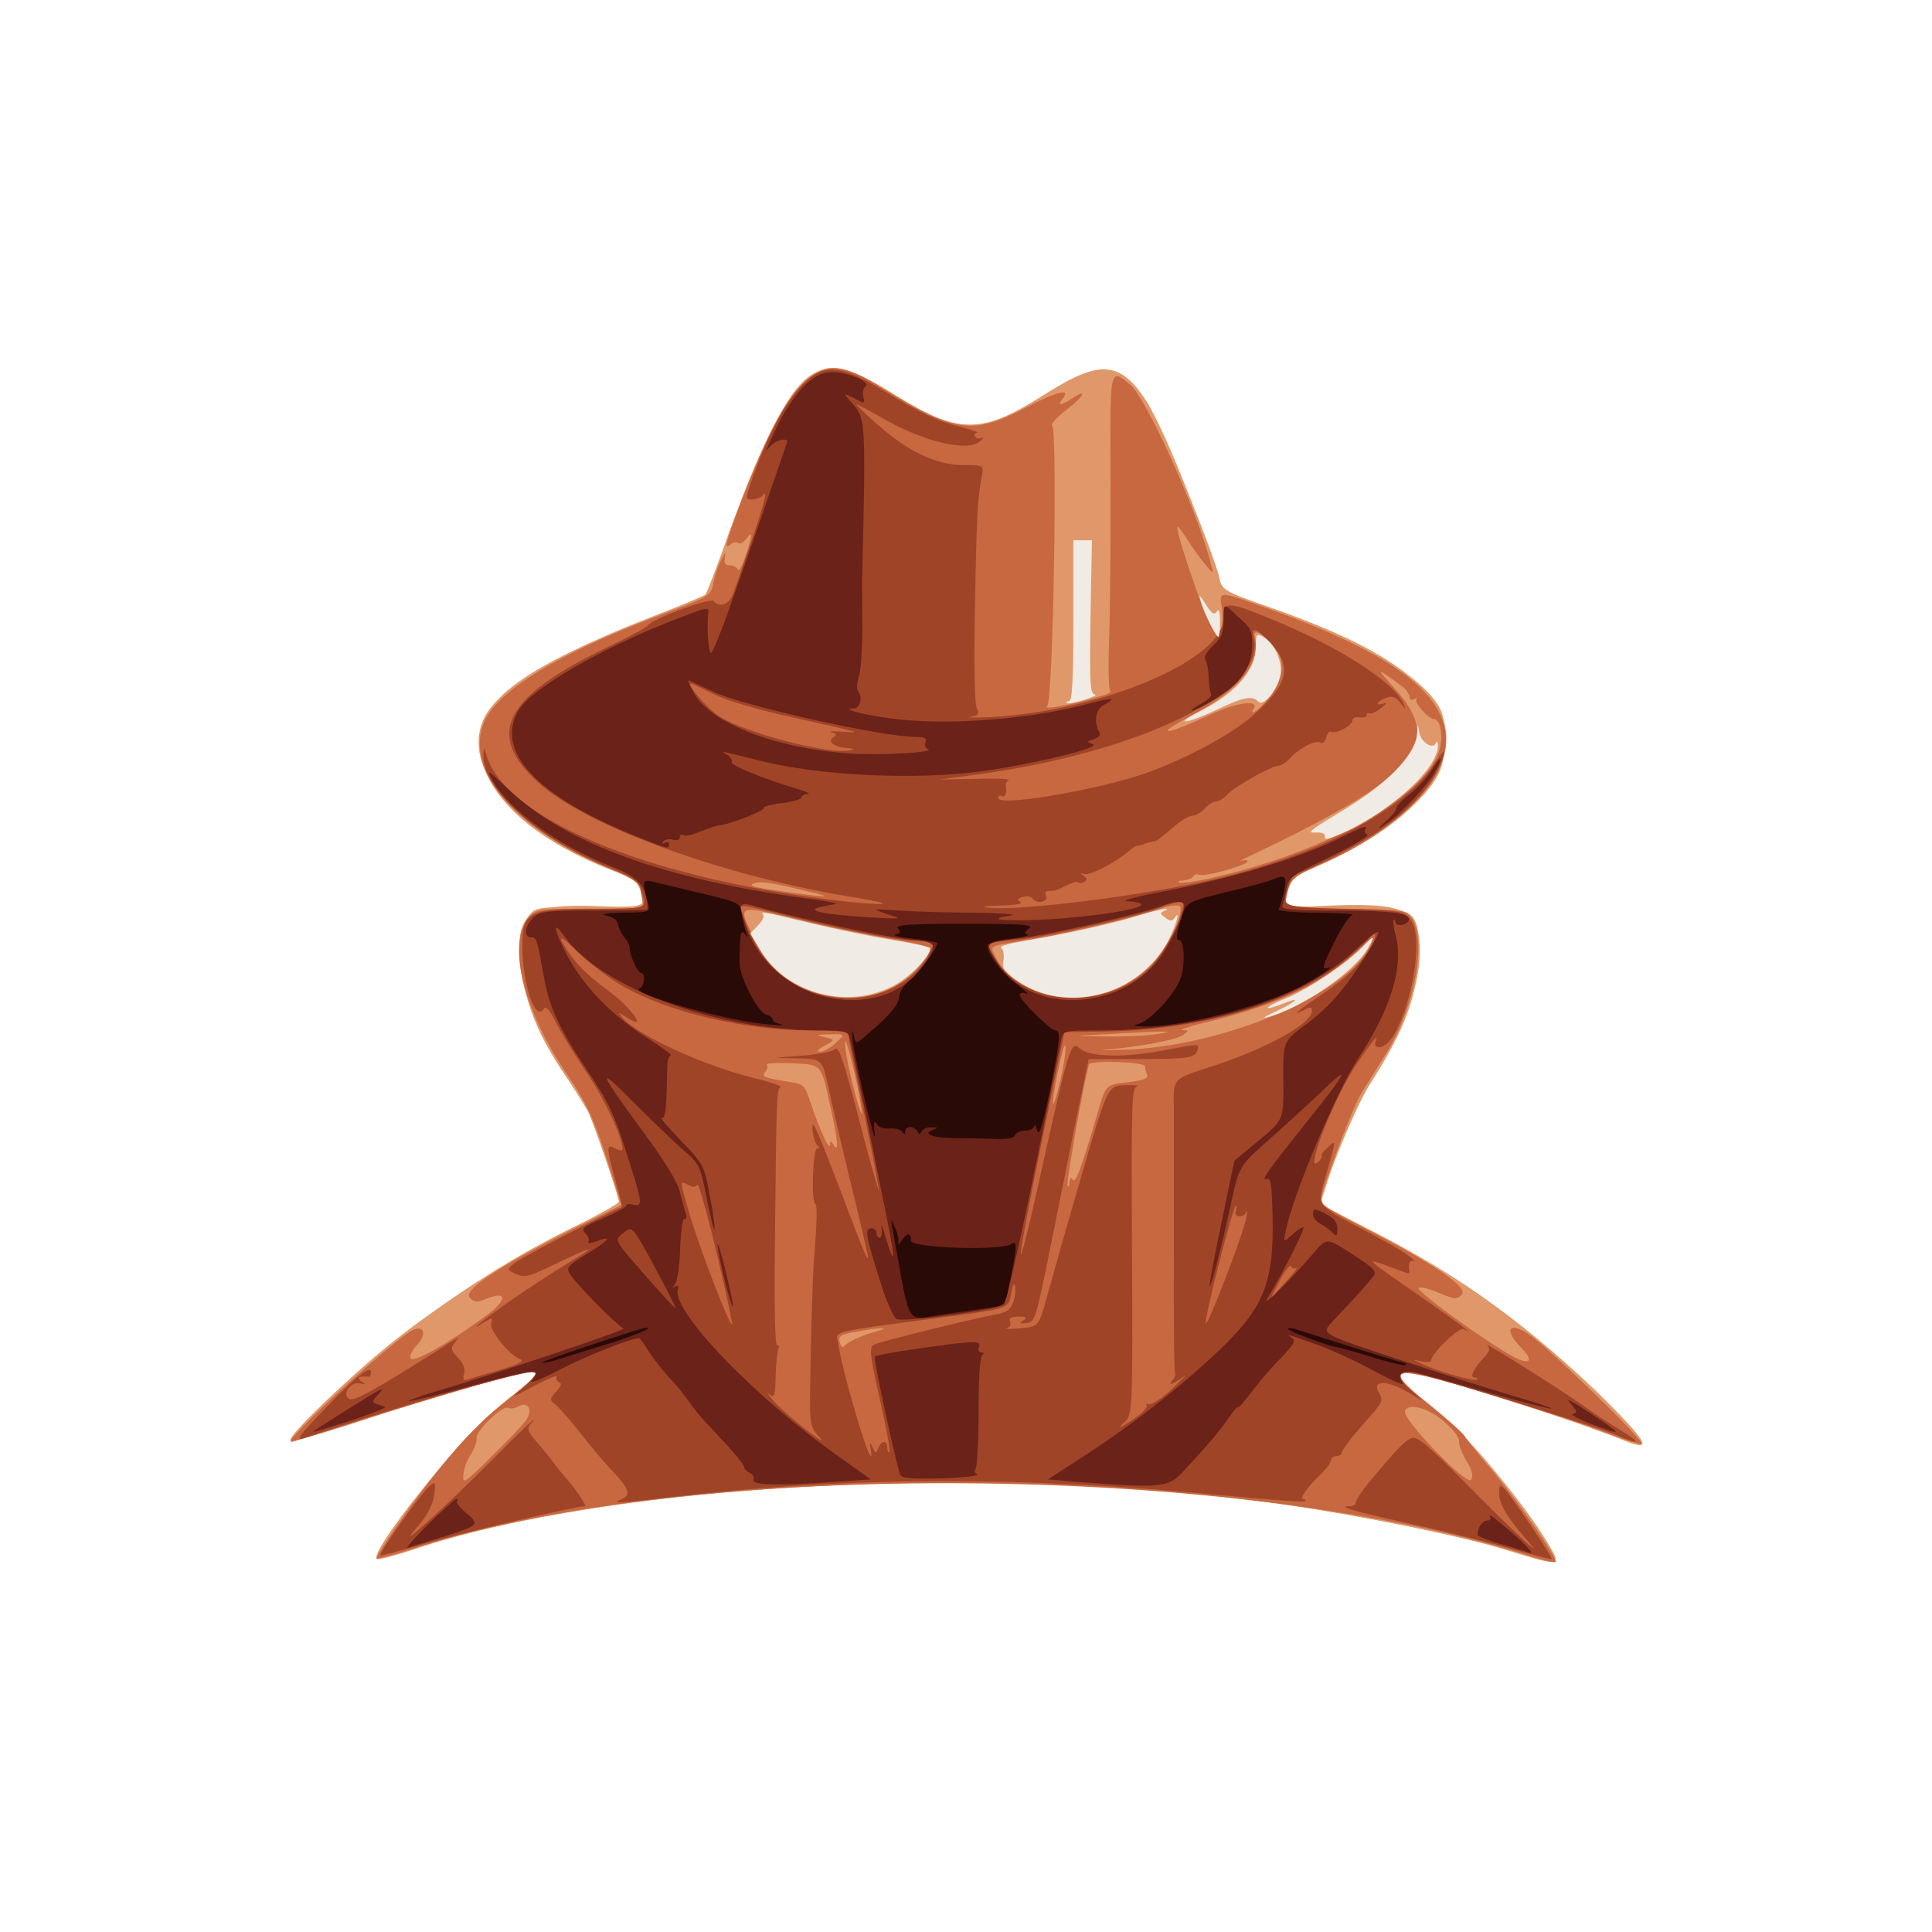
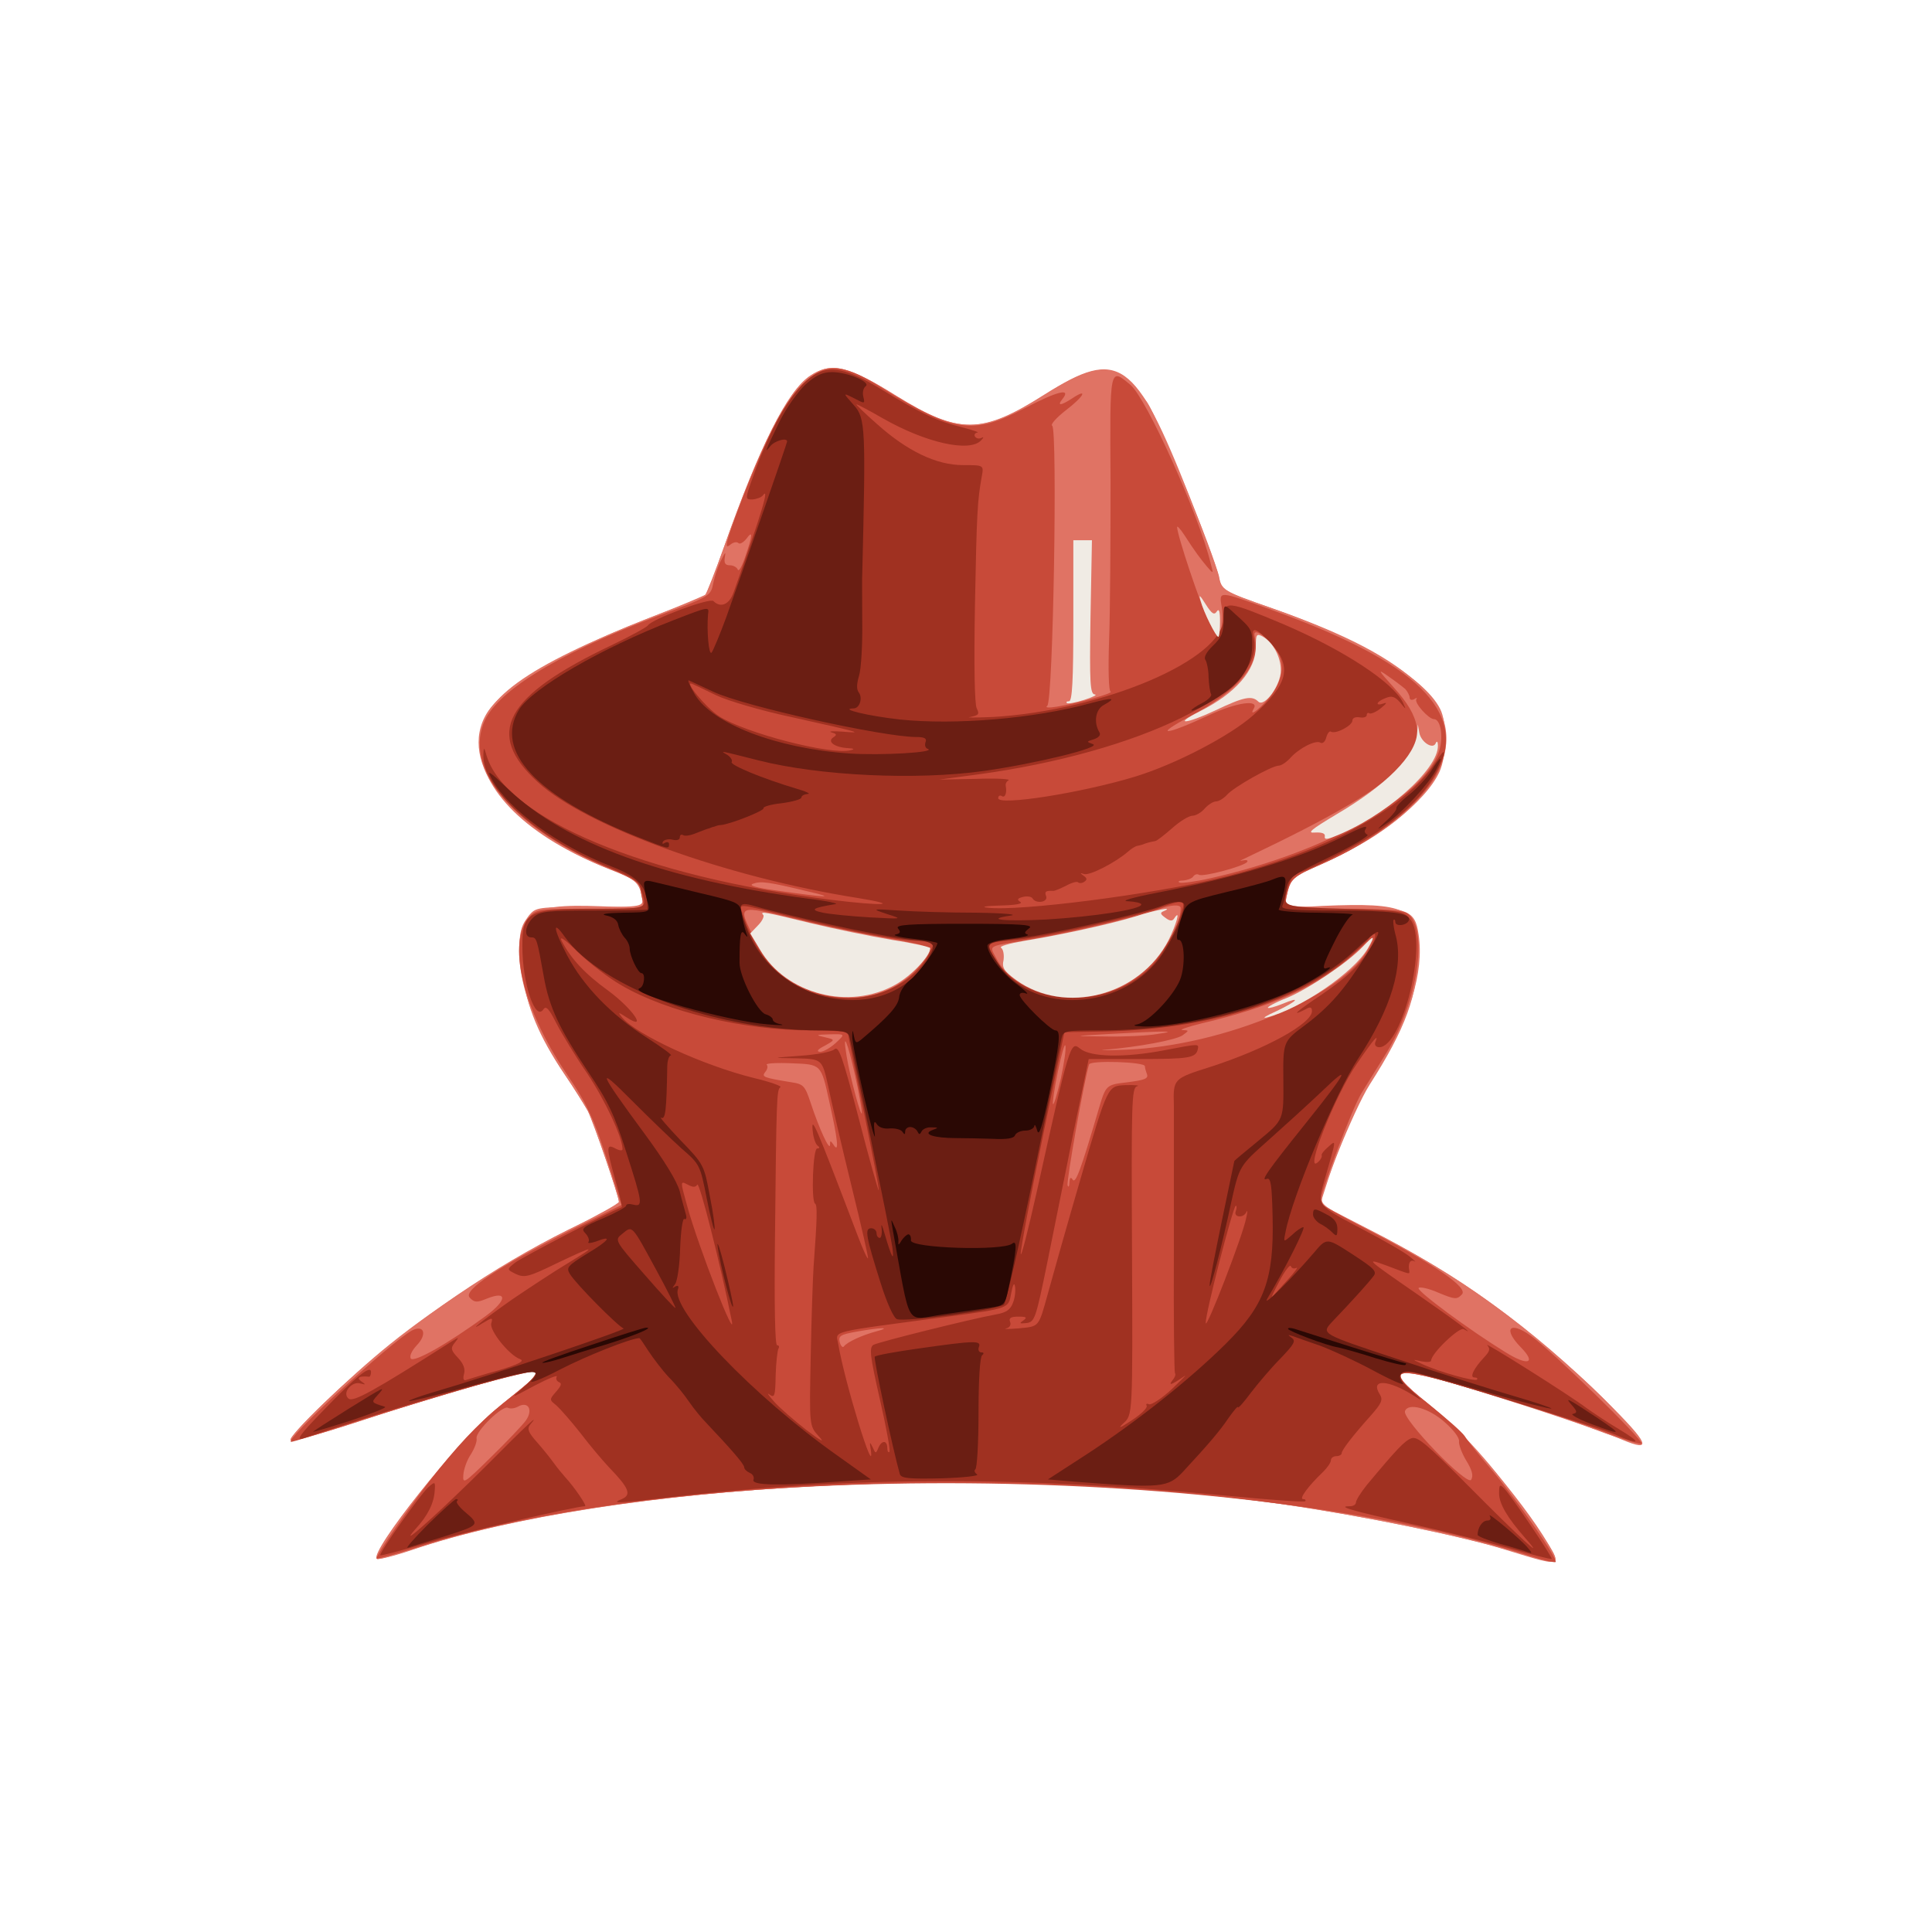
<svg xmlns="http://www.w3.org/2000/svg" viewBox="0 0 540 540" width="1080" height="1080">
-   <g fill="#E0986A" transform="translate(0,540)scale(.1,-.1)">
+   <g fill="#E07364" transform="translate(0,540)scale(.1,-.1)">
    <path d="M2265,4350 c-64,-42,-142,-198,-241,-478,-25,-70,-48,-130,-52,-134,-4,-3,-72,-32,-152,-63,-355,-140,-480,-231,-480,-349,1,-135,135,-266,365,-356,71,-27,81,-36,89,-75,6,-30,6,-30,-145,-30,-146,0,-151,-1,-170,-23,-61,-77,-19,-269,98,-443,28,-41,57,-88,66,-104,16,-31,87,-239,87,-254,0,-5,-64,-40,-142,-79,-155,-77,-363,-210,-498,-319,-112,-90,-287,-259,-278,-268,4,-4,83,17,175,47,245,81,501,153,510,144,8,-8,3,-13,-112,-106,-103,-84,-352,-396,-332,-417,4,-3,49,8,99,25,551,188,1623,244,2438,127,225,-33,491,-87,616,-126,177,-54,174,-59,67,93,-99,141,-188,241,-286,318,-124,99,-95,106,136,35,162,-50,354,-114,411,-139,86,-36,76,-12,-46,109,-209,206,-408,350,-666,481,-68,35,-126,65,-129,67,-11,12,91,266,135,335,101,158,135,250,136,375,1,118,-35,135,-266,125,-109,-6,-109,-6,-102,26,10,50,16,55,98,91,154,67,290,173,329,257,21,45,22,139,2,177,-44,87,-229,197,-470,281,-137,48,-141,50,-148,90,-4,16,-40,116,-82,222,-152,385,-197,417,-404,286,-177,-112,-240,-113,-415,-5,-136,85,-182,96,-241,57zm183,-1601 c11,-98,-188,-122,-238,-29,-13,24,-13,77,0,85,6,4,8,10,6,14,-3,4,48,-5,112,-19,108,-25,117,-29,120,-51zm732,51 c35,-85,-28,-145,-151,-141,-49,1,-99,47,-99,90,0,25,4,31,23,32,12,0,63,11,112,24,50,12,93,23,96,24,4,0,12,-12,19,-29z" />
  </g>
-   <g fill="#E0986A" transform="translate(0,540)scale(.1,-.1)">
+   <g fill="#E07364" transform="translate(0,540)scale(.1,-.1)">
    <path d="M2265,4350 c-64,-42,-142,-198,-241,-478,-25,-70,-49,-131,-53,-135,-4,-4,-61,-28,-127,-53,-253,-95,-435,-199,-483,-277,-84,-137,66,-328,344,-437,72,-28,81,-36,90,-76,6,-32,6,-32,-117,-27,-211,8,-243,-19,-219,-184,14,-99,47,-179,118,-284,28,-41,57,-88,66,-104,16,-32,87,-239,87,-255,0,-5,-46,-31,-102,-58,-210,-99,-420,-238,-613,-404,-115,-100,-210,-196,-201,-205,3,-3,81,19,173,49,245,81,501,153,510,144,8,-8,3,-13,-112,-106,-101,-83,-351,-397,-331,-417,2,-3,47,9,98,26,569,188,1623,243,2438,126,230,-34,494,-88,637,-131,125,-38,131,-38,113,-2,-61,116,-238,327,-353,418,-124,99,-95,106,136,35,210,-65,254,-80,361,-120,54,-20,100,-34,103,-31,9,9,-84,112,-176,194,-211,189,-358,290,-589,407,-120,60,-132,69,-126,88,44,142,93,257,149,347,95,151,136,283,120,388,-10,70,-30,77,-217,77,-158,0,-158,0,-152,30,9,41,22,65,37,65,7,0,57,22,112,49,283,140,376,333,228,472,-86,81,-207,145,-418,219,-138,48,-141,50,-149,90,-12,61,-167,437,-200,486,-79,116,-132,119,-296,15,-165,-105,-231,-105,-404,2,-136,85,-182,96,-241,57zm1315,-814 c0,-41,-9,-53,-34,-49,-13,3,-33,0,-44,-6,-30,-16,-36,2,-12,41,11,18,20,51,20,73,1,40,1,40,35,3,20,-22,35,-48,35,-62zm300,-331 c-11,-13,-10,-14,4,-9,9,3,16,1,16,-5,0,-9,5,-9,20,-1,38,20,20,3,-42,-41,-35,-24,-57,-35,-49,-26,9,12,10,17,2,17,-7,0,-9,5,-5,12,5,8,2,9,-12,4,-22,-9,-19,-5,31,33,46,34,53,37,35,16zm-1385,-436 c11,0,15,-3,8,-5,-7,-3,-9,-12,-6,-20,20,-53,-80,-124,-177,-124,-40,0,-122,44,-160,86,-19,21,-25,30,-12,20,22,-19,22,-19,22,32,0,28,5,54,10,57,6,4,8,10,6,14,-3,4,61,-8,142,-26,81,-18,156,-33,167,-34zm701,62 c-4,-5,-1,-11,5,-13,6,-2,14,-19,18,-38,4,-20,13,-34,20,-32,7,1,10,-2,6,-8,-3,-6,-11,-8,-16,-5,-5,3,-6,0,-3,-8,11,-31,-122,-106,-187,-107,-77,0,-149,53,-149,111,0,15,-5,29,-12,31,-7,3,37,14,97,26,61,13,133,29,160,36,62,18,68,18,61,7zm-102,-423 c-2,-36,-14,-57,-29,-51,-9,3,-17,-5,-21,-22,-12,-49,-16,-17,-4,39,10,48,15,56,34,56,16,0,21,-5,20,-22zm-1775,-704 c-20,-25,-67,-46,-74,-33,-11,17,26,49,58,49,26,0,28,-2,16,-16zm2837,-16 c1,-27,1,-27,-28,-7,-31,23,-28,42,5,37,16,-2,22,-10,23,-30z" />
  </g>
-   <g fill="#C86840" transform="translate(0,540)scale(.1,-.1)">
+   <g fill="#C84A39" transform="translate(0,540)scale(.1,-.1)">
    <path d="M2248,4331 c-51,-47,-103,-145,-173,-324,-48,-127,-53,-146,-32,-128,8,6,17,7,21,3,4,-4,14,2,22,12,19,26,18,11,-3,-50,-9,-27,-18,-43,-21,-36,-2,6,-12,12,-22,12,-13,0,-17,6,-14,23,3,16,1,14,-10,-8,-9,-16,-18,-45,-22,-63,-8,-39,-5,-37,-164,-97,-277,-105,-446,-210,-479,-298,-51,-135,93,-298,360,-408,51,-21,79,-38,79,-48,0,-9,3,-26,6,-38,6,-23,6,-23,-144,-23,-140,0,-153,-1,-171,-21,-65,-70,-22,-255,101,-438,60,-88,79,-129,122,-265l33,-104,-141,-70 c-207,-105,-303,-169,-283,-189,13,-14,20,-14,47,-3,59,24,58,-4,-2,-48,-105,-77,-202,-132,-210,-119,-4,7,3,22,17,37,30,31,20,59,-14,41,-59,-32,-362,-311,-337,-311,5,0,70,20,145,44,171,56,509,156,527,156,27,0,13,-19,-51,-69,-83,-65,-135,-117,-211,-211,-67,-83,-177,-241,-171,-246,2,-2,53,12,113,31,776,249,2295,237,3113,-25,35,-11,66,-18,69,-16,7,8,-102,165,-174,252,-37,43,-73,88,-80,100,-8,12,-53,51,-100,89,-140,111,-110,114,200,19,115,-36,249,-80,299,-100,49,-19,92,-32,95,-29,8,8,-254,263,-310,302,-59,42,-78,19,-27,-33,44,-45,20,-53,-44,-13,-99,61,-247,170,-242,179,3,4,28,-1,55,-13,46,-19,52,-20,66,-5,19,19,-76,84,-273,186,-68,35,-123,66,-123,70,0,28,88,261,115,306,19,31,51,82,70,113,88,142,118,347,59,390,-13,9,-65,13,-182,13,-164,0,-164,0,-157,33,11,51,17,56,99,92,150,65,282,170,325,258,82,169,-58,305,-461,451,-155,56,-151,56,-143,8,3,-21,2,-49,-3,-62,-9,-24,-10,-23,-34,25,-23,45,-88,240,-88,262,0,4,9,-5,20,-22,31,-48,44,-65,63,-88,19,-22,19,-22,11,8,-33,137,-179,460,-224,499,-59,49,-58,54,-56,-271,0,-164,-1,-362,-4,-441,-3,-85,-1,-143,4,-145,12,-4,-93,-33,-149,-42,-24,-4,-35,-3,-28,2,17,12,29,773,14,783,-6,3,12,23,39,44,51,39,62,63,16,32,-31,-20,-42,-21,-27,-2,27,33,-13,23,-105,-25,-145,-76,-198,-68,-402,59,-107,66,-154,69,-214,13zm1316,-744 c27,-36,24,-79,-8,-126,-23,-33,-69,-71,-52,-42,17,27,-48,18,-125,-18,-122,-57,-159,-60,-54,-4,140,74,201,150,182,224,-7,26,27,6,57,-34zm364,-113 c6,-7,12,-18,12,-24,0,-6,6,-8,13,-4,6,4,9,4,6,0,-8,-9,34,-56,49,-56,16,0,25,-37,18,-75,-25,-131,-311,-296,-644,-370,-39,-9,-78,-14,-85,-12,-6,3,-2,6,10,6,12,1,25,6,28,11,4,6,11,8,16,5,11,-7,127,24,135,36,3,5,-3,6,-13,4,-10,-3,-7,0,7,6,482,229,560,318,417,476,-46,51,-48,55,-17,33,19,-13,41,-30,48,-36zm-1668,-566 c78,-18,56,-18,-90,3,-58,8,-79,14,-65,19,22,8,43,5,155,-22zm1040,-46 c0,-66,-84,-179,-163,-218,-124,-64,-300,-25,-352,77,-20,38,-29,33,95,53,105,17,315,67,361,85,30,12,59,14,59,3zm-1066,-33 c71,-18,186,-41,254,-53,124,-22,124,-22,90,-66,-119,-156,-375,-122,-467,62,-51,102,-56,100,123,57zm1592,-78 c-69,-133,-407,-275,-681,-285,-55,-2,-80,-2,-55,0,93,8,195,27,215,40,19,14,19,14,0,15,-11,0,14,9,55,19,196,46,329,106,421,190,64,58,64,58,45,21zm-591,-241 c-27,-5,-93,-8,-145,-7,-95,1,-95,1,10,7,162,9,197,9,135,0zm-899,-25 c-15,-14,-35,-25,-44,-25,-11,1,-7,7,13,17,30,17,30,17,0,24,-27,6,-25,7,14,8,44,1,44,1,17,-24zm54,-91 c11,-49,19,-96,19,-104,-1,-20,-34,103,-43,160,-12,73,3,39,24,-56zm575,-9 c-10,-42,-19,-74,-22,-71,-2,2,4,44,14,92,10,48,19,80,21,71,2,-9,-4,-51,-13,-92zm235,35 c0,-5,3,-15,6,-23,4,-12,-8,-16,-55,-22,-60,-7,-60,-7,-81,-78,-50,-170,-64,-207,-72,-194,-5,8,-8,6,-9,-8,0,-11,-3,-15,-5,-8,-4,10,47,298,60,338,4,12,156,7,156,-5zm-883,-95 c25,-111,29,-150,13,-125,-9,13,-10,13,-10,0,-1,-19,-31,47,-54,117,-16,48,-20,53,-54,58,-79,13,-84,15,-73,29,6,7,8,16,4,20,-4,4,28,6,72,4,80,-3,80,-3,102,-103zm133,-646 c-41,-11,-82,-30,-91,-42,-3,-5,-9,0,-12,12,-4,17,2,21,47,29,67,12,101,13,56,1zm-980,-249 c-10,-14,-54,-60,-98,-103,-74,-73,-79,-76,-77,-50,1,16,10,42,21,58,10,16,18,36,16,45,-3,20,74,94,88,85,6,-3,17,-2,27,3,29,17,44,-8,23,-38zm2568,-5 c24,-21,42,-44,40,-54,-1,-9,8,-33,20,-53,16,-26,21,-42,14,-54,-11,-19,-194,170,-185,192,9,24,66,9,111,-31z" />
  </g>
-   <g fill="#A04428" transform="translate(0,540)scale(.1,-.1)">
+   <g fill="#A03121" transform="translate(0,540)scale(.1,-.1)">
    <path d="M2275,4352 c-56,-35,-117,-136,-168,-278,-25,-70,-25,-70,-4,-70,12,1,25,6,29,11,20,27,-3,-49,-82,-272,-12,-33,-36,-43,-56,-23,-10,10,-171,-50,-183,-68,-3,-5,-49,-30,-101,-55,-301,-143,-356,-247,-207,-383,135,-124,527,-266,895,-324,123,-20,72,-23,-75,-5,-519,64,-910,227,-963,403,-7,24,-8,25,-9,4,-4,-95,146,-232,342,-313,87,-36,91,-39,103,-78,12,-41,12,-41,-138,-41,-182,0,-198,-9,-198,-104,0,-105,36,-212,59,-177,7,11,16,1,36,-39,15,-29,53,-92,86,-140,49,-73,99,-179,99,-212,0,-5,-9,-4,-20,2,-26,14,-26,5,0,-89,12,-40,19,-74,18,-75,-47,-19,-280,-141,-298,-155,-24,-19,-24,-19,2,-32,24,-11,36,-8,114,30,109,52,117,52,29,-1,-38,-23,-108,-69,-155,-101,-85,-60,-128,-95,-79,-64,25,15,27,15,22,-2,-5,-20,50,-89,81,-100,13,-5,-3,-14,-60,-31,-44,-12,-84,-25,-91,-27,-7,-3,-10,3,-6,17,4,14,-2,29,-17,45,-20,21,-21,27,-9,42,13,17,13,17,-11,2,-217,-138,-273,-169,-286,-158,-19,16,10,50,34,42,15,-4,15,-3,2,6,-15,10,-6,16,21,13,3,-1,6,5,6,13,0,21,-40,-10,-134,-108,-66,-68,-77,-84,-55,-77,15,5,81,27,147,48,208,68,494,146,502,138,4,-4,-10,-23,-32,-42,-40,-34,-40,-34,29,3,38,20,66,31,62,25,-3,-6,0,-12,6,-15,9,-3,7,-10,-7,-26,-20,-23,-20,-23,0,-39,11,-10,41,-44,67,-77,25,-33,62,-77,81,-97,55,-57,63,-76,35,-88,-33,-13,-10,-12,132,5,506,59,988,60,1564,4,114,-11,211,-18,214,-15,3,3,0,6,-6,6,-12,0,14,36,56,76,12,12,22,26,22,33,0,6,7,11,15,11,8,0,15,4,15,8,0,9,30,48,81,105,30,34,35,44,26,59,-29,45,23,43,98,-5,23,-15,21,-11,-9,15,-45,39,-42,60,7,51,53,-10,508,-150,560,-172,73,-32,78,-25,11,15,-32,19,-72,46,-89,58,-44,34,-292,190,-278,176,9,-10,7,-17,-9,-34,-29,-31,-41,-56,-27,-56,7,0,10,-3,7,-6,-7,-6,-107,22,-152,43,-30,14,-30,14,-3,8,15,-3,27,-2,27,2,0,20,79,95,91,88,38,-22,-18,20,-126,95,-149,103,-153,106,-85,81,63,-24,60,-23,59,-13,-4,21,2,32,14,27,6,-4,1,2,-13,13,-13,11,-77,48,-141,81,-117,62,-117,62,-98,129,35,122,35,117,11,96,-12,-10,-19,-20,-18,-23,2,-3,-2,-12,-10,-19,-41,-38,48,188,108,274,49,72,63,87,52,61,-3,-8,2,-14,11,-14,65,0,137,296,87,357,-20,24,-24,25,-189,30,-169,5,-169,5,-155,53,7,26,19,47,26,47,23,0,180,81,241,125,93,66,149,134,170,205,4,16,-4,8,-23,-21,-84,-130,-309,-251,-602,-323,-190,-46,-563,-94,-650,-83,-20,2,-5,5,35,6,43,1,65,5,57,10,-10,6,-9,10,7,14,12,3,24,1,27,-4,9,-16,44,-11,38,6,-5,13,-2,16,21,15,3,0,18,6,34,14,16,9,31,13,34,10,3,-3,11,-3,17,1,9,6,9,10,-1,17,-11,8,-11,9,1,5,15,-5,86,31,122,62,10,9,23,17,28,17,6,1,12,3,15,4,6,3,21,7,33,9,5,0,26,17,48,36,21,19,47,35,57,35,9,0,25,9,34,20,10,11,24,20,32,20,7,0,21,8,30,18,19,22,126,82,145,82,7,0,21,9,32,21,25,28,72,52,85,43,6,-3,13,3,16,15,3,11,9,19,13,16,13,-8,60,17,60,31,0,7,8,11,20,9,11,-2,20,1,20,6,0,6,4,8,8,5,4,-2,19,4,32,15,15,12,18,17,8,13,-26,-9,-22,5,5,15,17,7,26,4,40,-12,18,-22,18,-22,8,0,-28,56,-165,146,-333,218,-157,66,-168,68,-168,17,0,-115,-336,-258,-645,-276,-49,-2,-78,-2,-63,0,24,5,26,8,18,24,-6,12,-8,118,-5,288,5,263,7,292,19,360,6,32,6,32,-52,32,-75,0,-156,39,-241,115,-34,30,-60,55,-57,55,2,0,35,-17,73,-39,121,-69,243,-96,275,-62,8,8,8,11,1,7,-6,-3,-14,-2,-18,4,-3,5,0,10,7,11,7,0,-13,7,-44,15,-66,16,-111,36,-225,106,-95,58,-143,68,-188,40zm1279,-752 c58,-65,46,-113,-51,-199,-64,-57,-215,-136,-328,-171,-150,-46,-385,-83,-385,-61,0,7,5,9,10,6,9,-6,15,8,11,29,-1,5,2,12,8,15,6,4,-36,6,-92,4l-102,-2,105,14 c459,62,810,235,774,382,-9,34,9,28,50,-17zm-1553,-143 c31,-15,125,-43,210,-61,198,-44,204,-46,144,-41,-27,2,-41,1,-31,-2,15,-4,16,-7,5,-14,-18,-12,4,-28,41,-30,17,-1,20,-3,7,-6,-54,-14,-294,48,-367,95,-37,24,-103,104,-74,90,5,-2,34,-16,65,-31zm1304,-599 c-17,-59,-56,-128,-89,-161,-129,-129,-367,-110,-442,35,-17,34,-17,34,76,42,71,7,331,65,395,90,57,21,68,20,60,-6zm-1083,-23 c166,-41,294,-65,349,-65,44,0,44,-1,25,-38,-38,-72,-128,-121,-222,-122,-146,0,-252,84,-299,238,-8,27,-23,29,147,-13zm-485,-189 c128,-75,345,-126,530,-126,57,0,103,-3,103,-7,0,-5,20,-105,45,-223,24,-118,43,-215,41,-217,-1,-2,-27,89,-56,202,-46,175,-56,203,-68,192,-8,-7,-51,-15,-96,-18,-81,-6,-81,-6,-10,-7,72,-2,72,-2,89,-79,9,-43,38,-168,65,-278,27,-110,48,-201,46,-202,-2,-2,-15,27,-29,64,-120,315,-131,341,-125,288,2,-17,8,-33,13,-37,7,-5,6,-8,-1,-8,-12,0,-17,-147,-6,-154,7,-4,6,-41,-4,-176,-2,-30,-6,-143,-8,-250,-4,-195,-4,-195,22,-224,19,-20,8,-15,-34,17,-33,26,-74,61,-90,79,-16,18,-22,27,-13,20,14,-10,16,-4,17,54,1,36,5,70,8,75,3,5,1,9,-4,9,-6,0,-8,114,-6,293,4,400,5,421,15,428,6,3,-28,15,-74,26,-142,35,-328,121,-368,169,-13,16,-12,16,13,0,60,-39,15,26,-52,75,-66,48,-104,89,-130,139,-8,16,9,5,46,-32,33,-31,87,-73,121,-92zm2099,115 c-27,-51,-66,-89,-142,-141,-69,-46,-90,-64,-45,-41,13,8,18,6,18,-5,0,-35,-129,-106,-284,-156,-104,-33,-104,-33,-102,-108,0,-41,0,-225,0,-409,-1,-183,1,-336,3,-339,3,-3,0,-12,-7,-20,-13,-17,-1,-12,34,12,8,6,-8,-10,-35,-36,-28,-26,-57,-45,-64,-43,-7,3,-10,1,-7,-4,3,-6,-16,-24,-42,-41,-33,-22,-40,-24,-23,-8,26,23,26,23,24,480,-2,418,-1,457,14,462,10,2,-5,4,-33,3,-49,-2,-49,-2,-122,-252,-40,-137,-82,-286,-94,-330,-27,-97,-23,-92,-84,-98,-27,-2,-42,-2,-33,0,10,2,15,10,11,19,-4,10,3,14,23,14,23,0,26,-2,14,-11,-12,-8,-10,-9,9,-7,23,3,26,12,58,168,18,91,52,256,74,368l42,202,141,0 c140,0,159,3,164,28,3,15,3,15,-91,-3,-113,-22,-209,-20,-238,4,-27,22,-29,17,-121,-399,-24,-107,-44,-186,-45,-175,-1,11,26,155,60,320l62,300,115,2 c281,6,532,82,678,205,31,27,59,53,60,58,2,6,8,10,13,10,5,0,3,-13,-5,-29zm-1887,-672 c6,8,64,-220,96,-379,15,-71,-92,202,-124,318,-20,72,-20,72,1,61,15,-8,22,-8,27,0zm1505,-74 c-7,-18,22,-21,30,-2,3,6,3,-1,-1,-18,-9,-48,-112,-314,-113,-293,-1,27,77,328,84,328,3,0,3,-7,0,-15zm169,-159 c7,4,-4,-11,-23,-32,-19,-21,-39,-43,-44,-49,-5,-5,4,14,20,44,15,29,30,48,32,42,2,-6,9,-8,15,-5zm-792,-98 c-7,-19,-19,-27,-48,-32,-71,-13,-328,-77,-342,-85,-12,-8,-9,-32,18,-151,18,-78,30,-144,27,-148,-3,-3,-6,2,-6,11,0,22,-16,22,-25,0,-7,-17,-8,-16,-16,2,-8,17,-9,15,-5,-8,12,-88,-74,193,-91,296,-6,39,-37,31,314,78,162,22,162,22,169,63,5,26,9,33,11,20,2,-11,0,-32,-6,-46z" />
    <path d="M1360,1304 c-121,-121,-257,-244,-199,-178,35,38,52,73,54,107,2,26,1,27,-18,10,-23,-21,-139,-185,-134,-190,2,-2,57,13,123,32,96,29,423,105,449,105,7,0,-30,54,-55,81,-8,9,-23,27,-33,41,-10,14,-31,40,-47,58,-23,26,-27,36,-19,47,33,39,-10,-1,-121,-113z" />
    <path d="M3945,1380 c-19,-7,-40,-29,-125,-131,-16,-20,-30,-42,-30,-48,0,-6,-7,-11,-17,-11,-38,0,3,-12,169,-49,96,-21,223,-53,283,-70,59,-17,110,-30,112,-28,3,4,-112,175,-133,197,-12,12,-14,11,-14,-14,0,-29,23,-68,74,-126,62,-70,-17,3,-159,146,-118,119,-143,140,-160,134z" />
  </g>
-   <g fill="#6B2218" transform="translate(0,540)scale(.1,-.1)">
+   <g fill="#6B1E13" transform="translate(0,540)scale(.1,-.1)">
    <path d="M2251,4325 c-21,-20,-54,-66,-72,-103,-42,-86,-43,-91,-26,-69,12,15,47,25,47,13,0,-5,-123,-359,-170,-491,-18,-49,-37,-94,-41,-99,-8,-9,-14,61,-10,107,3,22,5,23,-98,-17,-201,-78,-392,-189,-430,-249,-71,-116,49,-244,333,-357,86,-34,86,-34,86,-19,0,5,-5,7,-12,3,-6,-4,-8,-3,-5,4,4,5,16,8,27,5,12,-3,20,0,20,6,0,7,4,10,9,7,5,-4,22,-1,38,6,15,6,31,12,36,13,4,2,10,4,15,5,4,2,12,4,17,4,29,3,123,41,119,47,-2,4,21,11,51,14,30,4,55,11,55,16,0,5,8,9,18,10,9,0,-5,7,-33,15,-94,28,-185,66,-180,74,3,5,-3,14,-12,20,-20,12,-29,14,86,-15,172,-44,443,-56,630,-30,148,21,331,66,306,75,-19,7,-19,7,3,14,14,5,19,12,15,19,-17,28,-11,65,13,77,36,20,24,21,-36,5,-160,-44,-381,-62,-535,-46,-90,10,-172,30,-129,31,17,0,26,30,14,45,-6,8,-6,23,1,46,6,19,10,88,9,154,0,66,-1,125,0,130,10,408,9,436,-23,472,-32,36,-32,36,0,20,30,-16,31,-16,26,4,-3,12,0,24,6,29,18,11,-50,40,-93,40,-27,0,-46,-9,-75,-35zm-256,-859 c86,-40,473,-126,567,-126,22,0,29,-4,25,-14,-3,-8,-1,-17,6,-19,27,-10,-133,-19,-219,-13,-204,14,-383,83,-432,165,-14,24,-22,42,-16,39,5,-2,36,-17,69,-32z" />
    <path d="M3420,3669 c0,-37,-5,-50,-30,-74,-18,-17,-26,-33,-21,-39,4,-6,9,-28,9,-49,1,-21,4,-42,7,-47,3,-5,-8,-16,-25,-25,-16,-8,-30,-18,-30,-20,0,-9,77,34,109,61,41,34,61,74,61,121,0,43,-2,46,-48,87,-32,30,-32,30,-32,-15z" />
    <path d="M4000,3245 c-12,-19,-39,-48,-60,-65,-22,-17,-39,-35,-37,-39,1,-4,-11,-20,-28,-35,-30,-28,-30,-28,0,-8,41,27,119,111,139,150,22,43,13,41,-14,-3z" />
    <path d="M1376,3220 c46,-83,183,-183,331,-241,80,-31,103,-58,103,-121,0,-2,-67,-3,-149,-3,-132,0,-151,-2,-170,-19,-24,-22,-28,-56,-6,-56,15,0,16,-4,35,-110,15,-85,43,-145,124,-266,55,-81,74,-121,106,-223,46,-143,48,-155,20,-148,-11,3,-20,2,-20,-3,0,-4,-29,-20,-64,-35,-57,-24,-63,-29,-50,-42,8,-8,12,-19,9,-24,-4,-5,6,-4,21,1,48,19,37,3,-25,-34,-55,-34,-59,-39,-48,-57,16,-27,135,-147,150,-152,11,-3,-369,-131,-531,-178,-40,-12,-71,-23,-69,-25,2,-2,81,17,175,43,173,47,200,49,168,14,-9,-10,26,3,81,32,74,38,195,86,220,87,2,0,13,-17,26,-37,14,-21,39,-54,57,-73,19,-19,44,-50,56,-68,13,-19,35,-46,49,-60,67,-71,105,-114,105,-123,0,-5,7,-12,16,-16,8,-3,13,-12,10,-19,-6,-16,73,-17,239,-5l89,6,-94,67 c-235,166,-467,409,-445,465,3,9,0,11,-8,7,-9,-6,-9,-5,0,7,6,8,13,53,14,101,2,49,7,84,12,81,5,-3,7,3,4,13,-3,11,-11,39,-17,64,-8,29,-43,86,-99,162,-129,175,-137,195,-35,92,49,-49,112,-110,140,-135,50,-43,51,-46,69,-137,10,-51,20,-91,22,-88,2,2,-3,44,-13,93,-16,87,-17,89,-83,157,-36,38,-60,66,-53,62,12,-7,15,22,17,142,0,17,5,32,10,32,6,0,-24,22,-66,49,-100,64,-178,144,-224,231,-39,75,-42,102,-6,51,102,-142,425,-261,711,-261,66,0,79,-3,84,-17,9,-33,114,-548,120,-588,6,-44,-1,-33,-21,35,-7,25,-11,33,-9,18,2,-16,-1,-28,-5,-28,-5,0,-9,6,-9,13,0,8,-7,14,-15,14,-19,0,-15,-22,27,-155,17,-54,36,-96,45,-99,22,-9,286,27,299,41,6,6,44,171,84,366,40,195,74,365,77,378,5,21,10,22,108,22,288,0,560,85,708,220,82,76,88,74,35,-10,-60,-96,-101,-143,-170,-195,-62,-46,-62,-46,-61,-156,1,-109,1,-109,-68,-166,-38,-31,-69,-57,-69,-58,0,0,-16,-76,-35,-168,-19,-92,-35,-173,-34,-180,1,-17,34,109,60,231,23,103,23,103,103,174,45,40,112,101,150,137,85,82,73,58,-44,-88,-110,-137,-128,-164,-109,-156,11,4,14,-17,16,-107,4,-175,-23,-247,-131,-354,-103,-102,-251,-219,-389,-309l-108,-70,83,-7 c235,-18,253,-16,295,29,73,79,102,113,127,150,15,21,26,34,26,30,0,-5,16,13,36,40,20,26,57,70,83,96,38,40,44,49,31,58,-12,9,-11,9,5,4,11,-4,44,-16,74,-26,30,-11,98,-42,150,-70,52,-28,89,-44,82,-35,-19,23,-4,38,32,30,18,-3,110,-28,206,-56,95,-27,175,-47,177,-45,2,2,-47,18,-108,36,-62,18,-208,64,-324,103,-211,70,-211,70,-182,102,64,67,104,112,116,128,12,14,4,22,-59,63,-71,46,-71,46,-107,3,-58,-68,-146,-156,-130,-128,53,89,108,200,101,200,-5,0,-20,-10,-32,-22,-24,-21,-24,-21,-18,8,18,98,142,393,203,485,93,141,129,262,104,348,-5,19,-7,37,-5,40,3,2,5,-1,5,-6,0,-14,33,-10,38,5,6,20,-49,27,-206,27,-113,0,-151,3,-148,12,3,6,8,28,11,47,7,34,13,38,124,92,64,31,110,59,103,61,-6,3,-10,9,-6,14,9,14,-3,11,-64,-20,-119,-60,-299,-114,-517,-156,-72,-14,-105,-24,-82,-24,20,-1,37,-5,37,-9,0,-14,-133,-34,-265,-42,-120,-6,-175,0,-100,11,22,3,-21,7,-96,8,-75,0,-172,3,-215,6,-79,5,-79,5,-34,-10,44,-14,44,-14,-50,-9,-52,3,-111,9,-130,13,-37,8,-31,13,35,24,11,1,-23,9,-75,15,-403,54,-679,154,-839,306,-57,54,-62,57,-45,26zm944,-404 c85,-19,185,-38,223,-42,74,-7,77,-11,47,-60,-115,-184,-427,-125,-505,97,-24,67,-22,70,33,54,26,-8,117,-30,202,-49zm990,54 c0,-30,-46,-124,-81,-163,-120,-137,-353,-136,-440,1,-38,60,-42,56,64,70,88,11,345,70,397,91,32,13,60,14,60,1zm-1476,-1019 c31,-57,55,-105,54,-107,-2,-1,-41,41,-87,94,-84,96,-84,96,-61,114,28,23,25,26,94,-101z" />
    <path d="M3670,2005 c0,-8,9,-19,19,-25,11,-5,26,-16,34,-24,13,-13,15,-12,15,10,0,17,-9,29,-29,39,-35,19,-39,19,-39,0z" />
    <path d="M2006,1915 c6,-48,42,-187,43,-165,0,8,-11,58,-24,110,-13,52,-22,77,-19,55z" />
    <path d="M2568,1631 c-64,-9,-120,-19,-123,-23,-4,-4,50,-257,70,-328,4,-12,24,-14,117,-12,62,2,106,7,99,11,-7,5,-9,11,-5,14,5,3,9,74,9,159,0,90,4,156,10,160,6,5,5,8,-2,8,-7,0,-10,7,-7,15,8,19,-13,18,-168,-4z" />
    <path d="M972,1461 c-51,-32,-95,-60,-97,-63,-3,-2,44,12,104,31,60,20,104,37,97,39,-39,12,-39,12,-21,32,25,28,22,26,-83,-39z" />
    <path d="M4393,1473 c16,-18,16,-22,3,-25,-8,-1,16,-15,54,-29,85,-32,86,-30,13,19,-82,54,-91,59,-70,35z" />
    <path d="M1196,1139 c-39,-39,-64,-68,-56,-65,8,3,54,17,103,32,97,31,99,32,58,67,-17,14,-27,28,-24,31,4,3,3,6,-2,6,-4,0,-39,-32,-79,-71z" />
    <path d="M4164,1163 c4,-8,2,-13,-7,-13,-14,0,-27,-20,-27,-40,0,-4,28,-15,62,-25,34,-9,69,-20,77,-23,14,-5,14,-3,2,11,-19,24,-117,105,-107,90z" />
  </g>
-   <g fill="#2A0A06" transform="translate(0,540)scale(.1,-.1)">
+   <g fill="#2A0804" transform="translate(0,540)scale(.1,-.1)">
    <path d="M3555,2941 c-11,-5,-70,-21,-130,-35,-110,-27,-110,-27,-126,-81,-11,-36,-12,-53,-5,-52,15,3,20,-61,7,-104,-13,-44,-88,-125,-122,-132,-15,-3,-10,-5,17,-6,99,-3,325,54,434,109,59,31,109,65,78,54,-14,-5,-10,10,20,70,20,41,44,77,52,79,8,3,-36,5,-98,6,-62,0,-111,5,-108,9,3,5,9,27,15,50,9,44,5,49,-34,33z" />
    <path d="M1800,2929 c0,-8,4,-29,9,-47,10,-32,10,-32,-67,-33,-49,-1,-66,-4,-47,-8,19,-4,31,-13,33,-26,2,-11,10,-27,18,-36,8,-8,14,-22,14,-30,0,-20,23,-69,33,-69,12,0,8,-38,-5,-42,-37,-13,249,-93,357,-101,33,-3,50,-3,38,0,-13,2,-23,8,-23,13,0,5,-9,12,-20,15,-23,7,-73,105,-73,144,0,76,3,96,14,81,9,-12,10,-11,4,5,-4,11,-9,34,-12,51,-5,31,-7,32,-117,58,-61,15,-121,29,-133,32,-16,4,-23,2,-23,-7z" />
    <path d="M2510,2805 c8,-10,7,-14,-7,-17,-10,-2,12,-8,50,-12,37,-4,67,-10,67,-12,0,-13,-53,-85,-76,-103,-16,-12,-30,-34,-31,-49,-3,-24,-29,-53,-105,-117,-15,-12,-17,-11,-21,8,-4,20,-4,20,-5,2,-1,-11,14,-87,33,-170,19,-82,33,-130,30,-105,-4,32,-2,40,5,29,6,-10,20,-15,37,-13,15,1,31,-3,35,-9,6,-9,8,-9,8,1,0,6,6,12,14,12,8,0,17,-6,20,-12,5,-10,7,-10,12,0,3,6,15,12,27,11,21,0,21,-1,2,-8,-28,-11,6,-22,67,-22,24,0,69,-1,102,-2,40,-2,60,1,63,10,3,7,16,13,29,13,13,0,24,6,25,13,1,6,4,1,8,-13,5,-18,14,10,34,105,29,141,33,175,17,175,-14,0,-100,85,-100,99,0,6,8,8,18,4,9,-3,-2,8,-26,26,-42,31,-82,84,-82,108,0,7,24,15,63,19,34,4,56,9,49,12,-10,3,-9,7,4,17,15,10,-17,13,-179,13,-161,0,-195,-3,-187,-13z" />
    <path d="M2494,1970 c53,-292,34,-259,141,-244,50,7,109,16,132,19,40,6,42,7,52,55,23,107,25,136,10,124,-25,-21,-284,-13,-283,9,1,9,-2,17,-7,17,-4,0,-13,-8,-19,-17,-8,-14,-10,-14,-9,-3,1,8,-3,26,-10,40,-11,25,-11,25,-7,0z" />
    <path d="M1650,1640 c-80,-26,-140,-48,-134,-49,6,-1,30,5,55,13,24,8,82,26,129,40,76,24,131,47,105,45,-5,0,-75,-22,-155,-49z" />
    <path d="M3600,1686 c0,-6,107,-47,140,-52,14,-3,61,-16,104,-30,43,-13,81,-22,84,-19,3,3,3,5,-1,5,-3,0,-70,20,-149,45,-79,25,-151,48,-160,51,-10,3,-18,3,-18,0z" />
  </g>
  <g fill="#F0EBE4" transform="translate(0,540)scale(.1,-.1)">
    <path d="M3000,3665 c0,-165,-3,-225,-12,-225,-6,0,-9,-2,-6,-5,2,-3,24,1,49,9,24,8,37,14,29,15,-13,1,-15,30,-12,216l4,215,-26,0,-26,0,0,-225z" />
    <path d="M3356,3720 c8,-31,43,-100,49,-100,3,0,5,19,5,43,0,29,-3,37,-9,28,-7,-11,-14,-7,-31,20,-17,27,-20,29,-14,9z" />
    <path d="M3510,3592 c0,-65,-56,-130,-158,-181,-75,-38,-37,-35,44,3,80,38,103,43,121,25,17,-17,63,46,63,87,0,38,-22,79,-51,95,-17,9,-19,6,-19,-29z" />
    <path d="M3961,3352 c-3,-63,-87,-147,-227,-229,-70,-42,-82,-52,-59,-50,19,1,29,-2,28,-10,-2,-9,4,-10,24,-2,140,53,295,189,292,256,0,10,-3,13,-6,6,-7,-19,-41,2,-46,29l-4,23,-2,-23z" />
    <path d="M3175,2839 c-68,-21,-204,-51,-314,-69,-40,-7,-69,-15,-63,-19,6,-4,9,-19,7,-34,-5,-22,1,-31,35,-56,136,-99,347,-44,426,111,22,44,35,90,16,61,-5,-8,-12,-8,-25,2,-14,10,-15,14,-5,18,33,14,-22,4,-77,-14z" />
    <path d="M2133,2843 c4,-3,-2,-17,-14,-29l-22,-23,27,-45 c73,-125,249,-171,379,-98,45,25,97,80,97,102,0,3,-48,14,-107,23,-60,10,-162,31,-228,47,-127,31,-142,34,-132,23z" />
    <path d="M3809,2754 c-39,-42,-154,-120,-214,-144,-31,-12,-54,-25,-51,-27,2,-2,20,3,40,11,55,23,43,8,-16,-20,-29,-13,-42,-21,-28,-18,95,24,244,126,283,193,22,38,18,39,-14,5z" />
  </g>
</svg>
